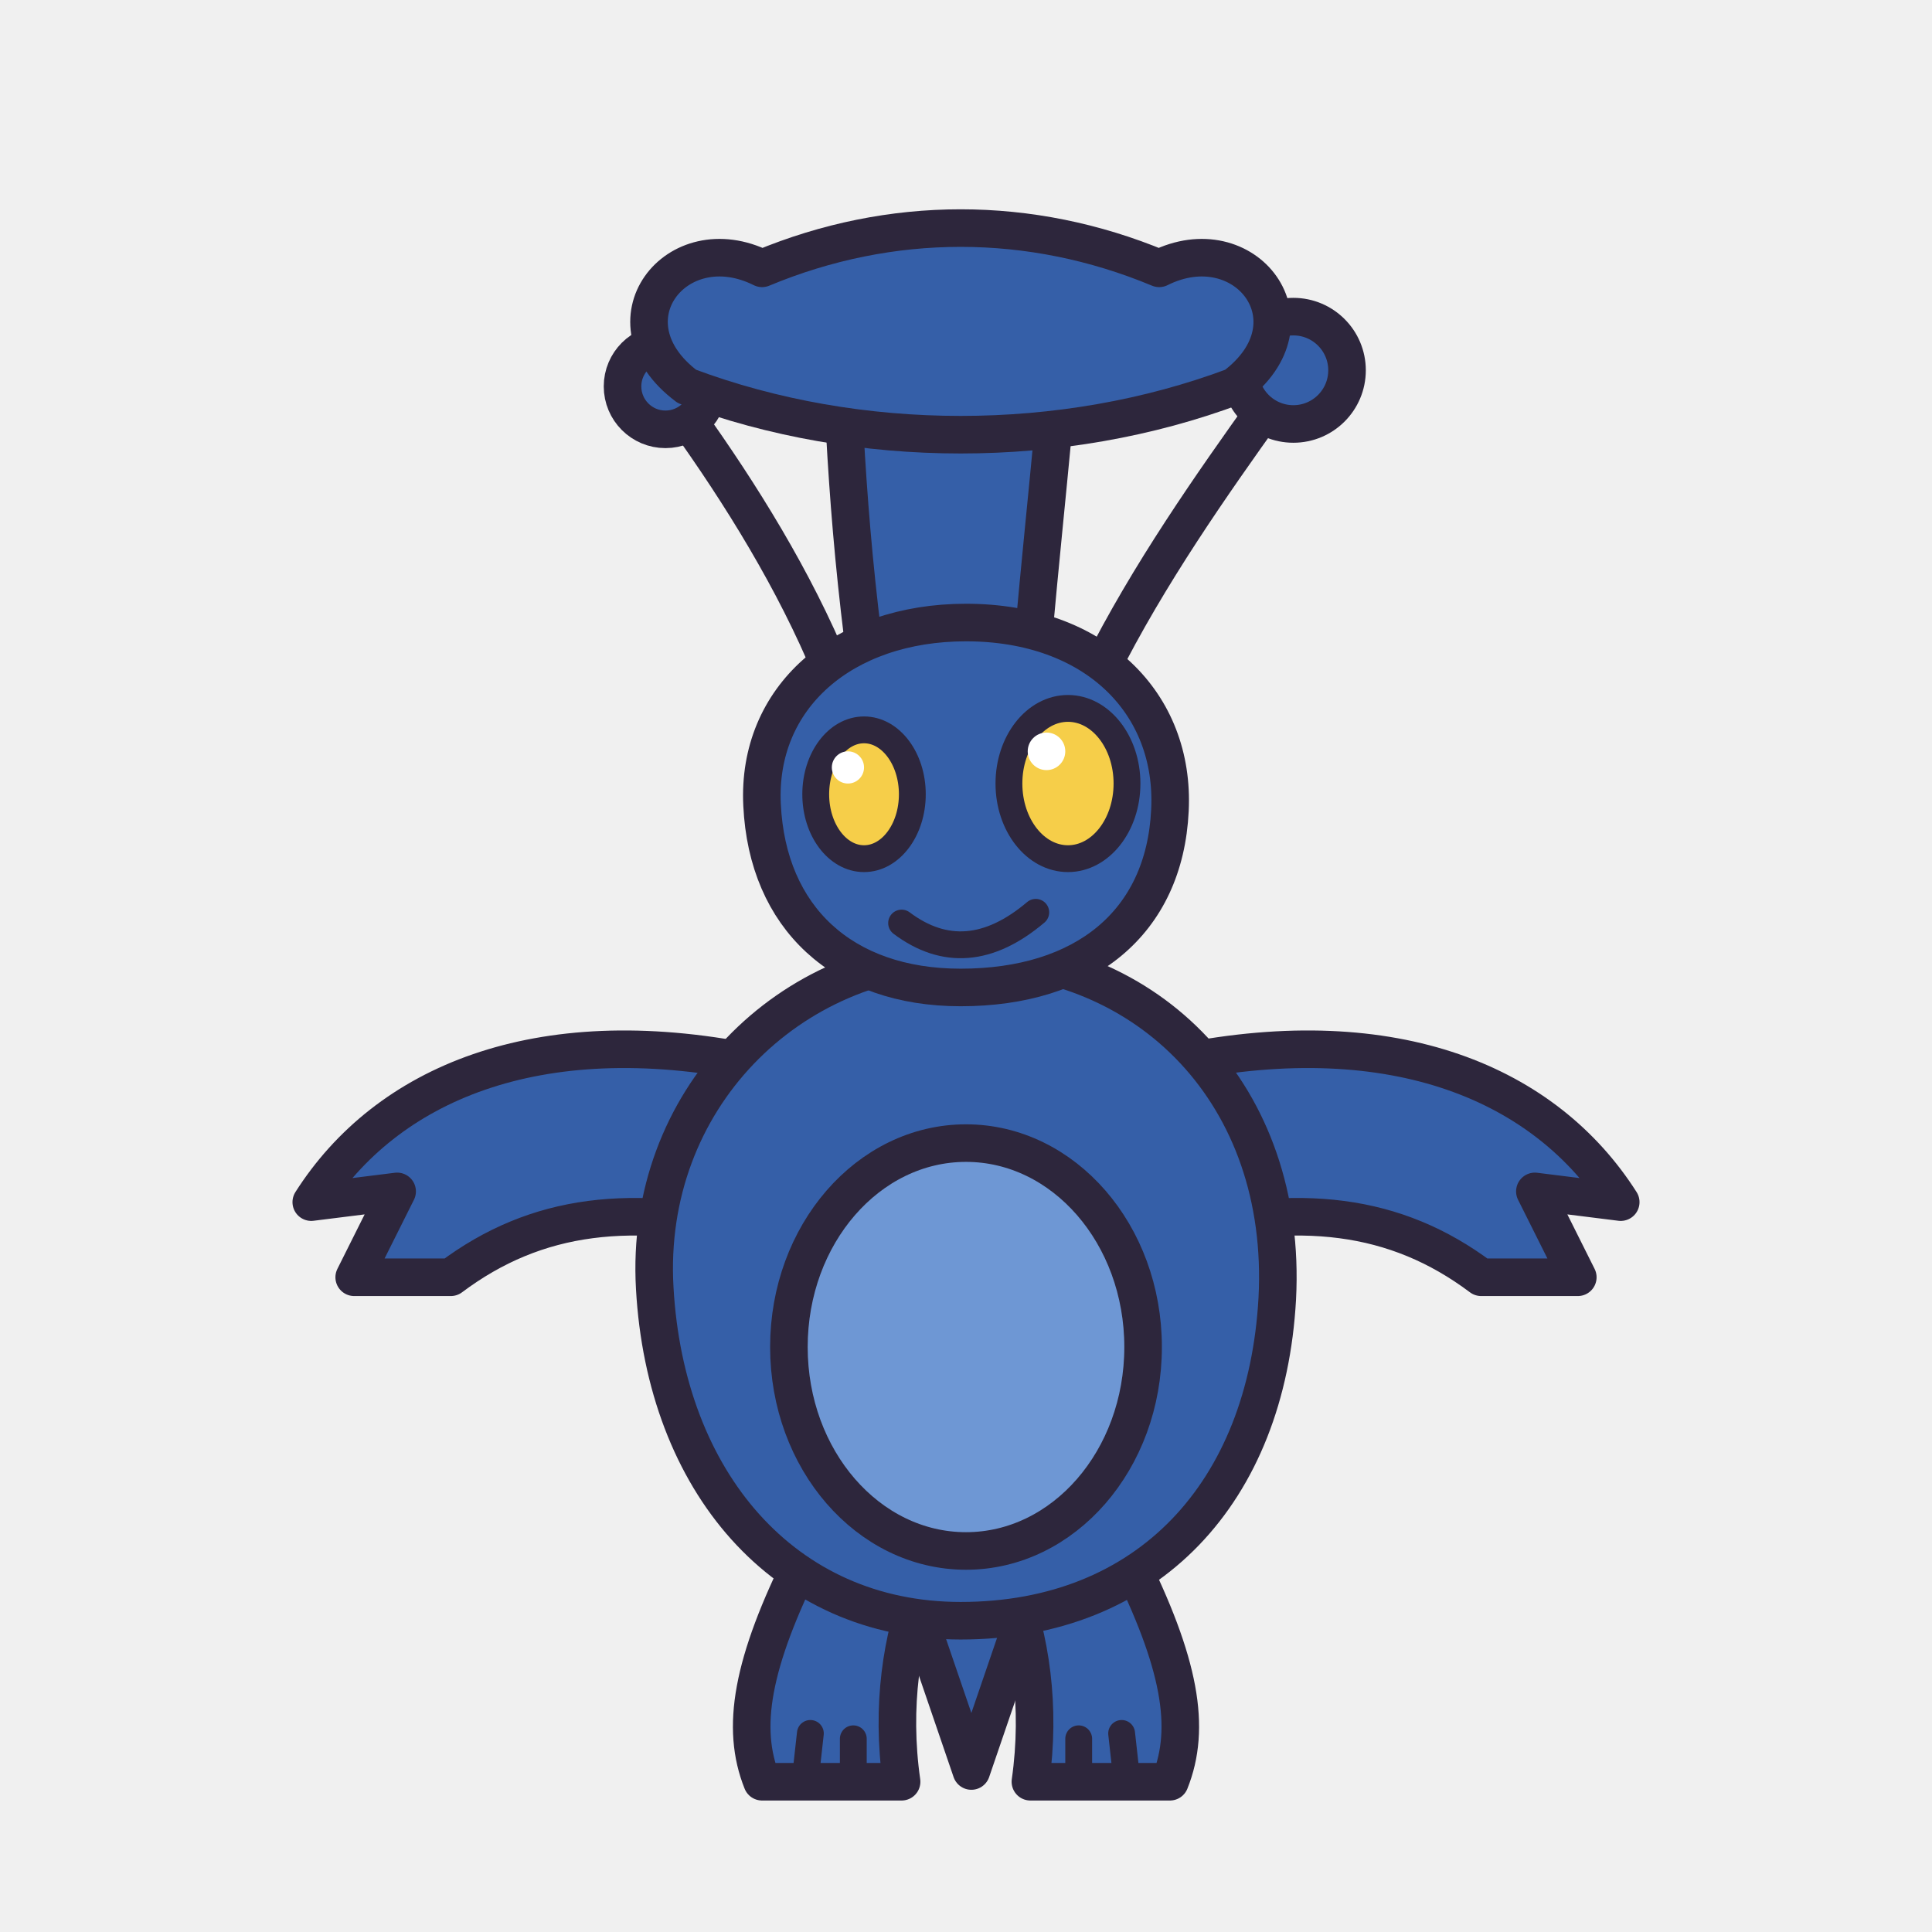
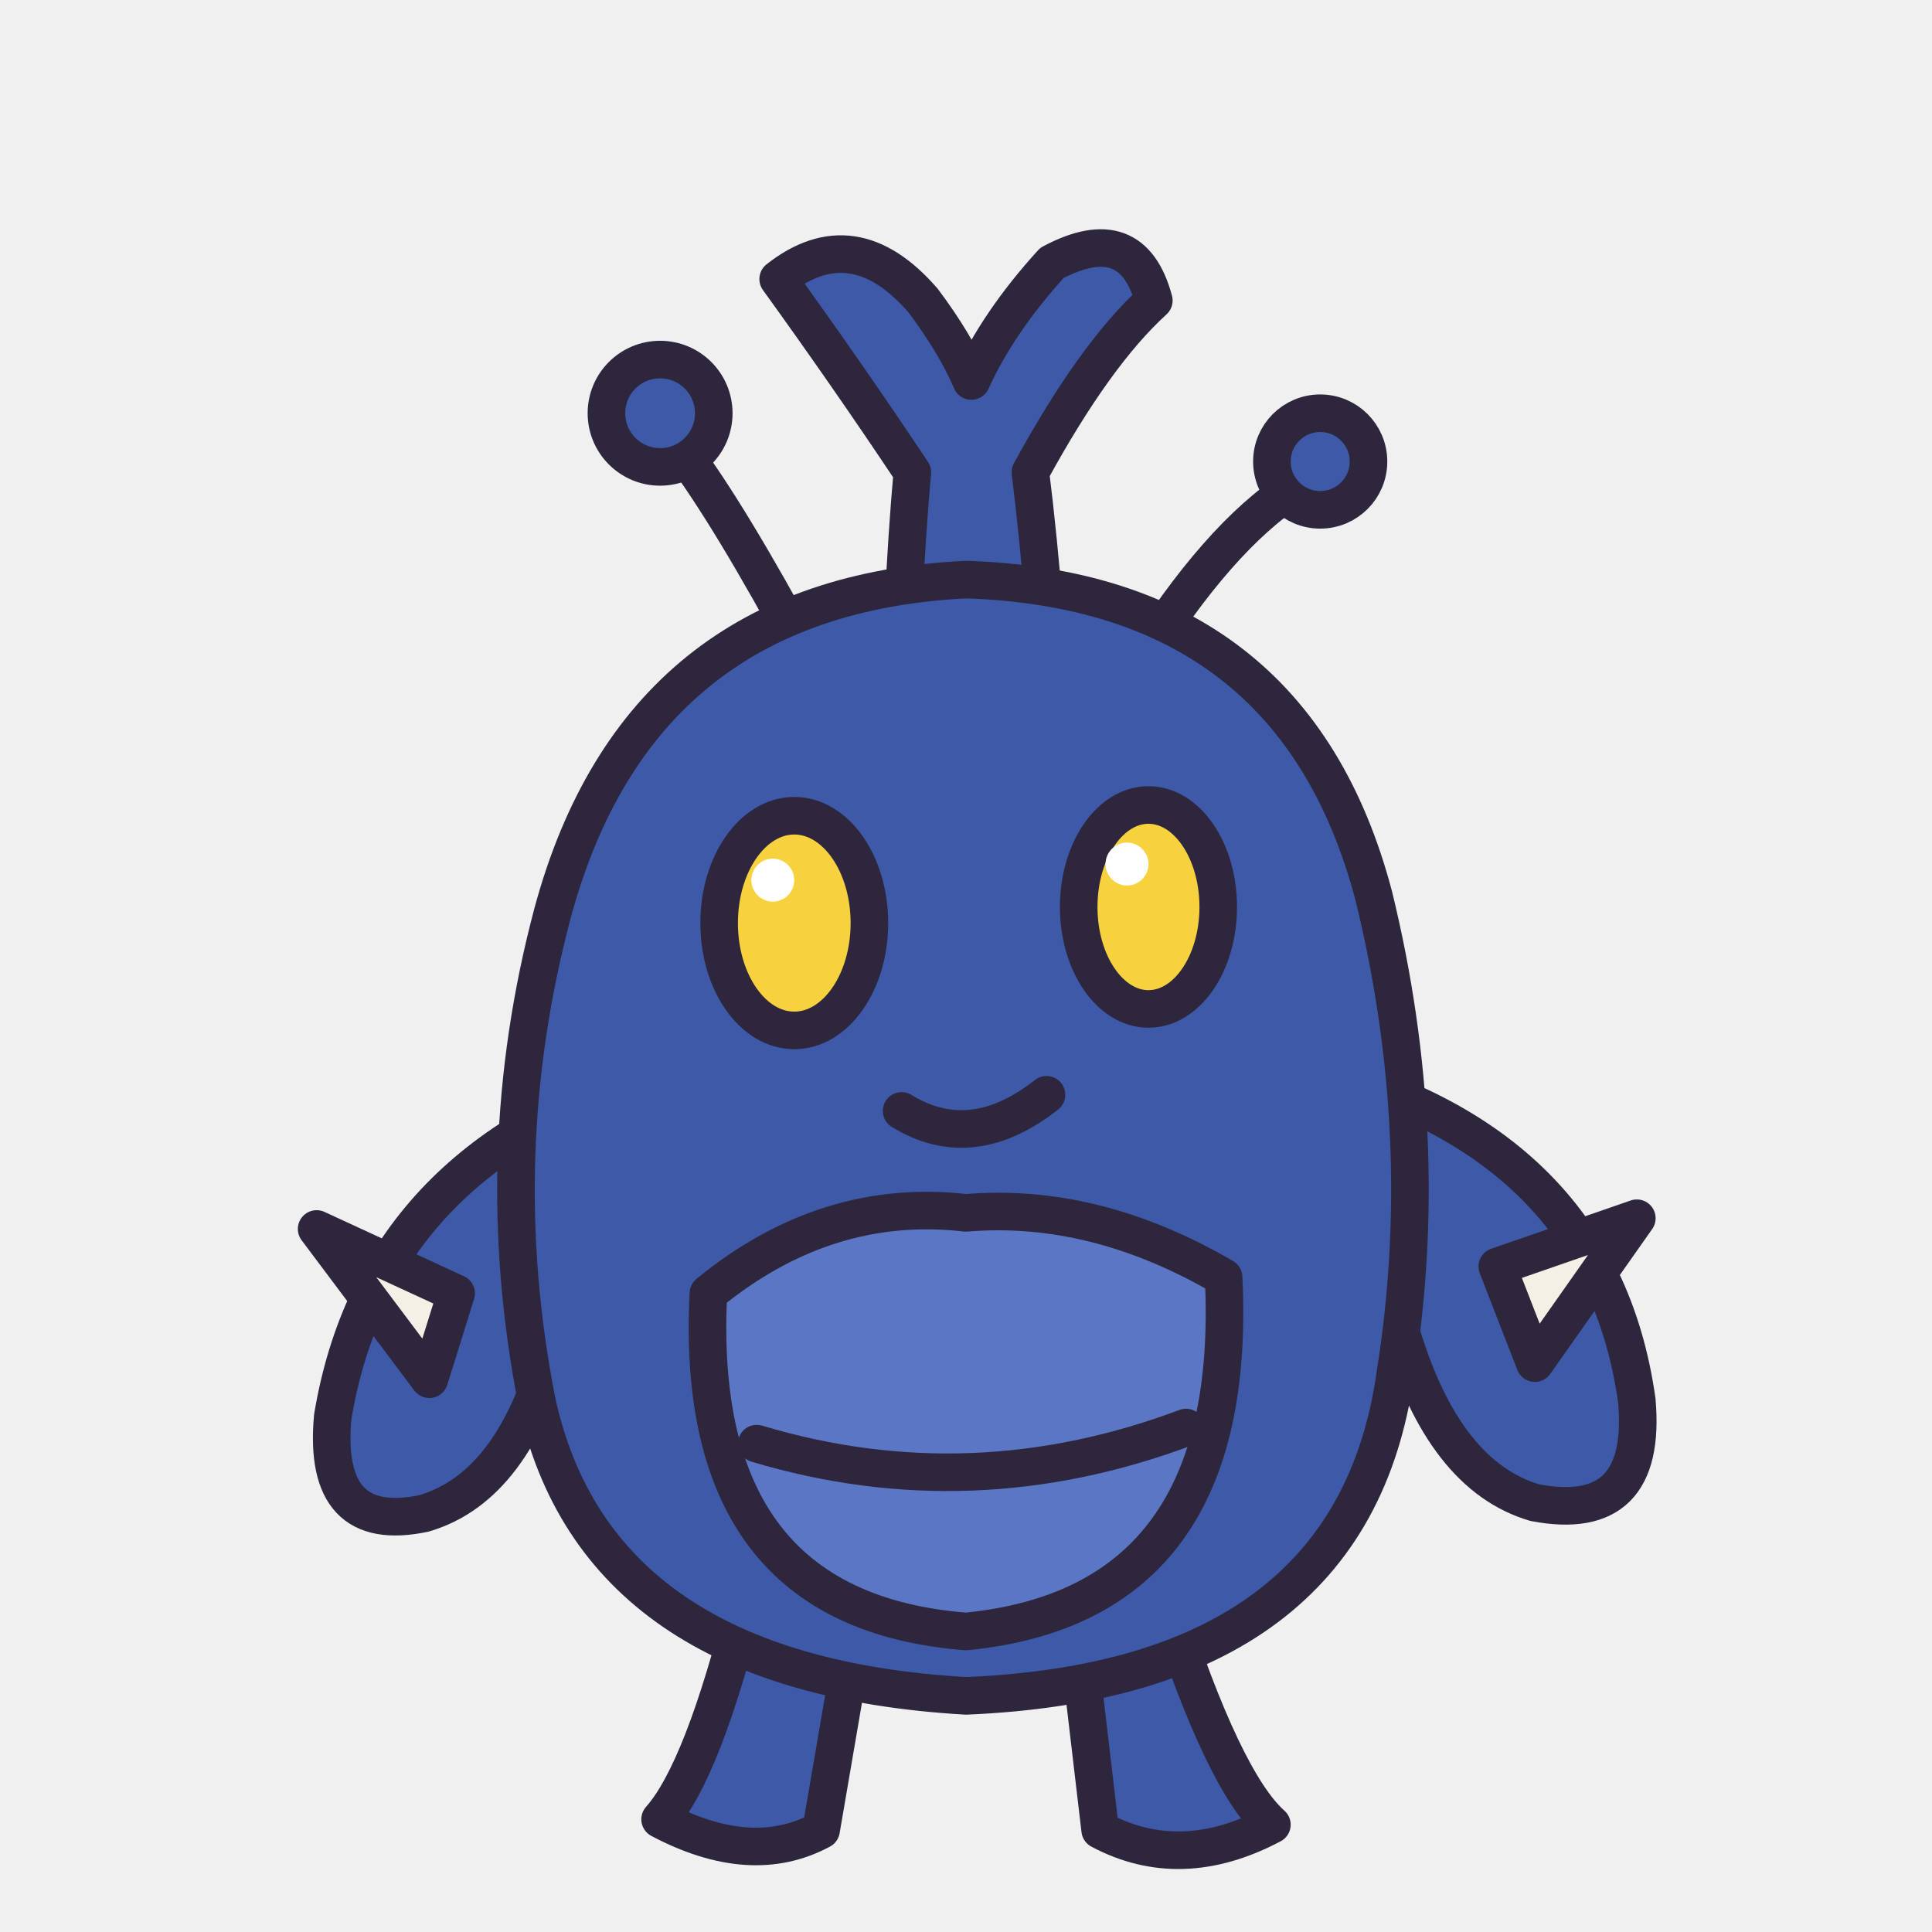
<svg xmlns="http://www.w3.org/2000/svg" viewBox="0 0 360 360">
  <g stroke="#2d263c" stroke-width="7" stroke-linejoin="round" stroke-linecap="round">
-     <path d="M155,125 C148,108 138,92 128,78" fill="none" />
-     <path d="M205,125 C214,107 226,90 236,76" fill="none" />
-     <circle cx="124" cy="72" r="8" fill="#355FA8" />
-     <circle cx="241" cy="69" r="10" fill="#355FA8" />
-     <path d="M166,152 C160,120 158,95 157,72 L197,72 C195,95 192,120 190,152 Z" fill="#355FA8" />
-     <path d="M128,72 C112,60 126,42 142,50 C166,40 192,40 216,50 C232,42 246,60 230,72 C198,84 160,84 128,72 Z" fill="#355FA8" />
-     <path d="M140,198 C100,190 72,202 58,224 L74,222 L66,238 L84,238 C100,226 118,224 142,230 Z" fill="#355FA8" />
-     <path d="M220,198 C260,190 288,202 302,224 L286,222 L294,238 L276,238 C260,226 242,224 218,230 Z" fill="#355FA8" />
-     <path d="M168,292 L181,330 L194,292 Z" fill="#355FA8" />
-     <path d="M150,290 C140,310 138,322 142,332 L168,332 C166,318 168,305 172,295 Z" fill="#355FA8" />
-     <path d="M210,290 C220,310 222,322 218,332 L192,332 C194,318 192,305 188,295 Z" fill="#355FA8" />
-     <path d="M180,178 C214,178 240,204 238,242 C236,278 214,302 179,302 C146,302 124,276 122,240 C120,205 147,178 180,178 Z" fill="#355FA8" />
-     <ellipse cx="180" cy="251" rx="33" ry="38" fill="#6E97D4" />
-     <path d="M180,116 C204,116 219,131 218,151 C217,172 202,184 179,184 C157,184 143,171 142,150 C141,130 157,116 180,116 Z" fill="#355FA8" />
-     <ellipse cx="161" cy="148" rx="9" ry="12" fill="#F6CE49" stroke-width="5" />
-     <ellipse cx="199" cy="146" rx="11" ry="14" fill="#F6CE49" stroke-width="5" />
-     <path d="M168,172 Q180,181 193,170" fill="none" stroke-width="5" />
-     <path d="M150,332 L151,323 M159,332 L159,324" fill="none" stroke-width="5" />
-     <path d="M201,332 L201,324 M210,332 L209,323" fill="none" stroke-width="5" />
+     <path d="M150 122 Q136 96 127 84" fill="none" />
+     <path d="M212 124 Q227 100 241 91" fill="none" />
+     <circle cx="123" cy="77" r="10" fill="#3d59a8" />
+     <circle cx="246" cy="86" r="9" fill="#3d59a8" />
+     <path d="M122 200 Q70 216 62 264 Q60 286 79 282 Q96 277 103 250 Q111 226 129 222 Z" fill="#3d59a8" />
+     <path d="M240 198 Q298 211 305 261 Q307 284 286 280 Q269 275 261 248 Q253 224 235 220 Z" fill="#3d59a8" />
+     <path d="M85 241 L59 229 L80 257 Z" fill="#f4f0e6" />
+     <path d="M279 236 L305 227 L286 254 Z" fill="#f4f0e6" />
+     <path d="M139 298 Q131 330 123 339 Q140 348 153 341 L159 306 Z" fill="#3d59a8" />
+     <path d="M217 298 Q228 332 237 340 Q220 349 205 341 L201 307 Z" fill="#3d59a8" />
+     <path d="M167 150 Q168 110 170 88 Q158 70 145 52 Q159 41 172 56 Q178 64 181 71 Q186 60 196 49 Q211 41 215 56 Q204 66 192 88 Q195 112 197 150 Z" fill="#3d59a8" />
+     <path d="M180 108 Q119 111 103 170 Q91 215 100 261 Q111 312 180 316 Q252 313 260 256 Q267 212 256 167 Q241 110 180 108 Z" fill="#3d59a8" />
+     <path d="M132 241 Q129 300 180 304 Q231 299 228 238 Q204 224 180 226 Q154 223 132 241 Z" fill="#5b76c4" />
+     <path d="M141 269 Q181 281 221 266" fill="none" />
+     <ellipse cx="148" cy="172" rx="14" ry="20" fill="#f7d23e" />
+     <ellipse cx="214" cy="169" rx="13" ry="19" fill="#f7d23e" />
+     <path d="M168 207 Q181 215 195 204" fill="none" />
  </g>
-   <circle cx="158" cy="143" r="3" fill="#ffffff" />
-   <circle cx="195" cy="140" r="3.5" fill="#ffffff" />
+   <circle cx="144" cy="164" r="4" fill="#ffffff" />
+   <circle cx="210" cy="161" r="4" fill="#ffffff" />
</svg>
